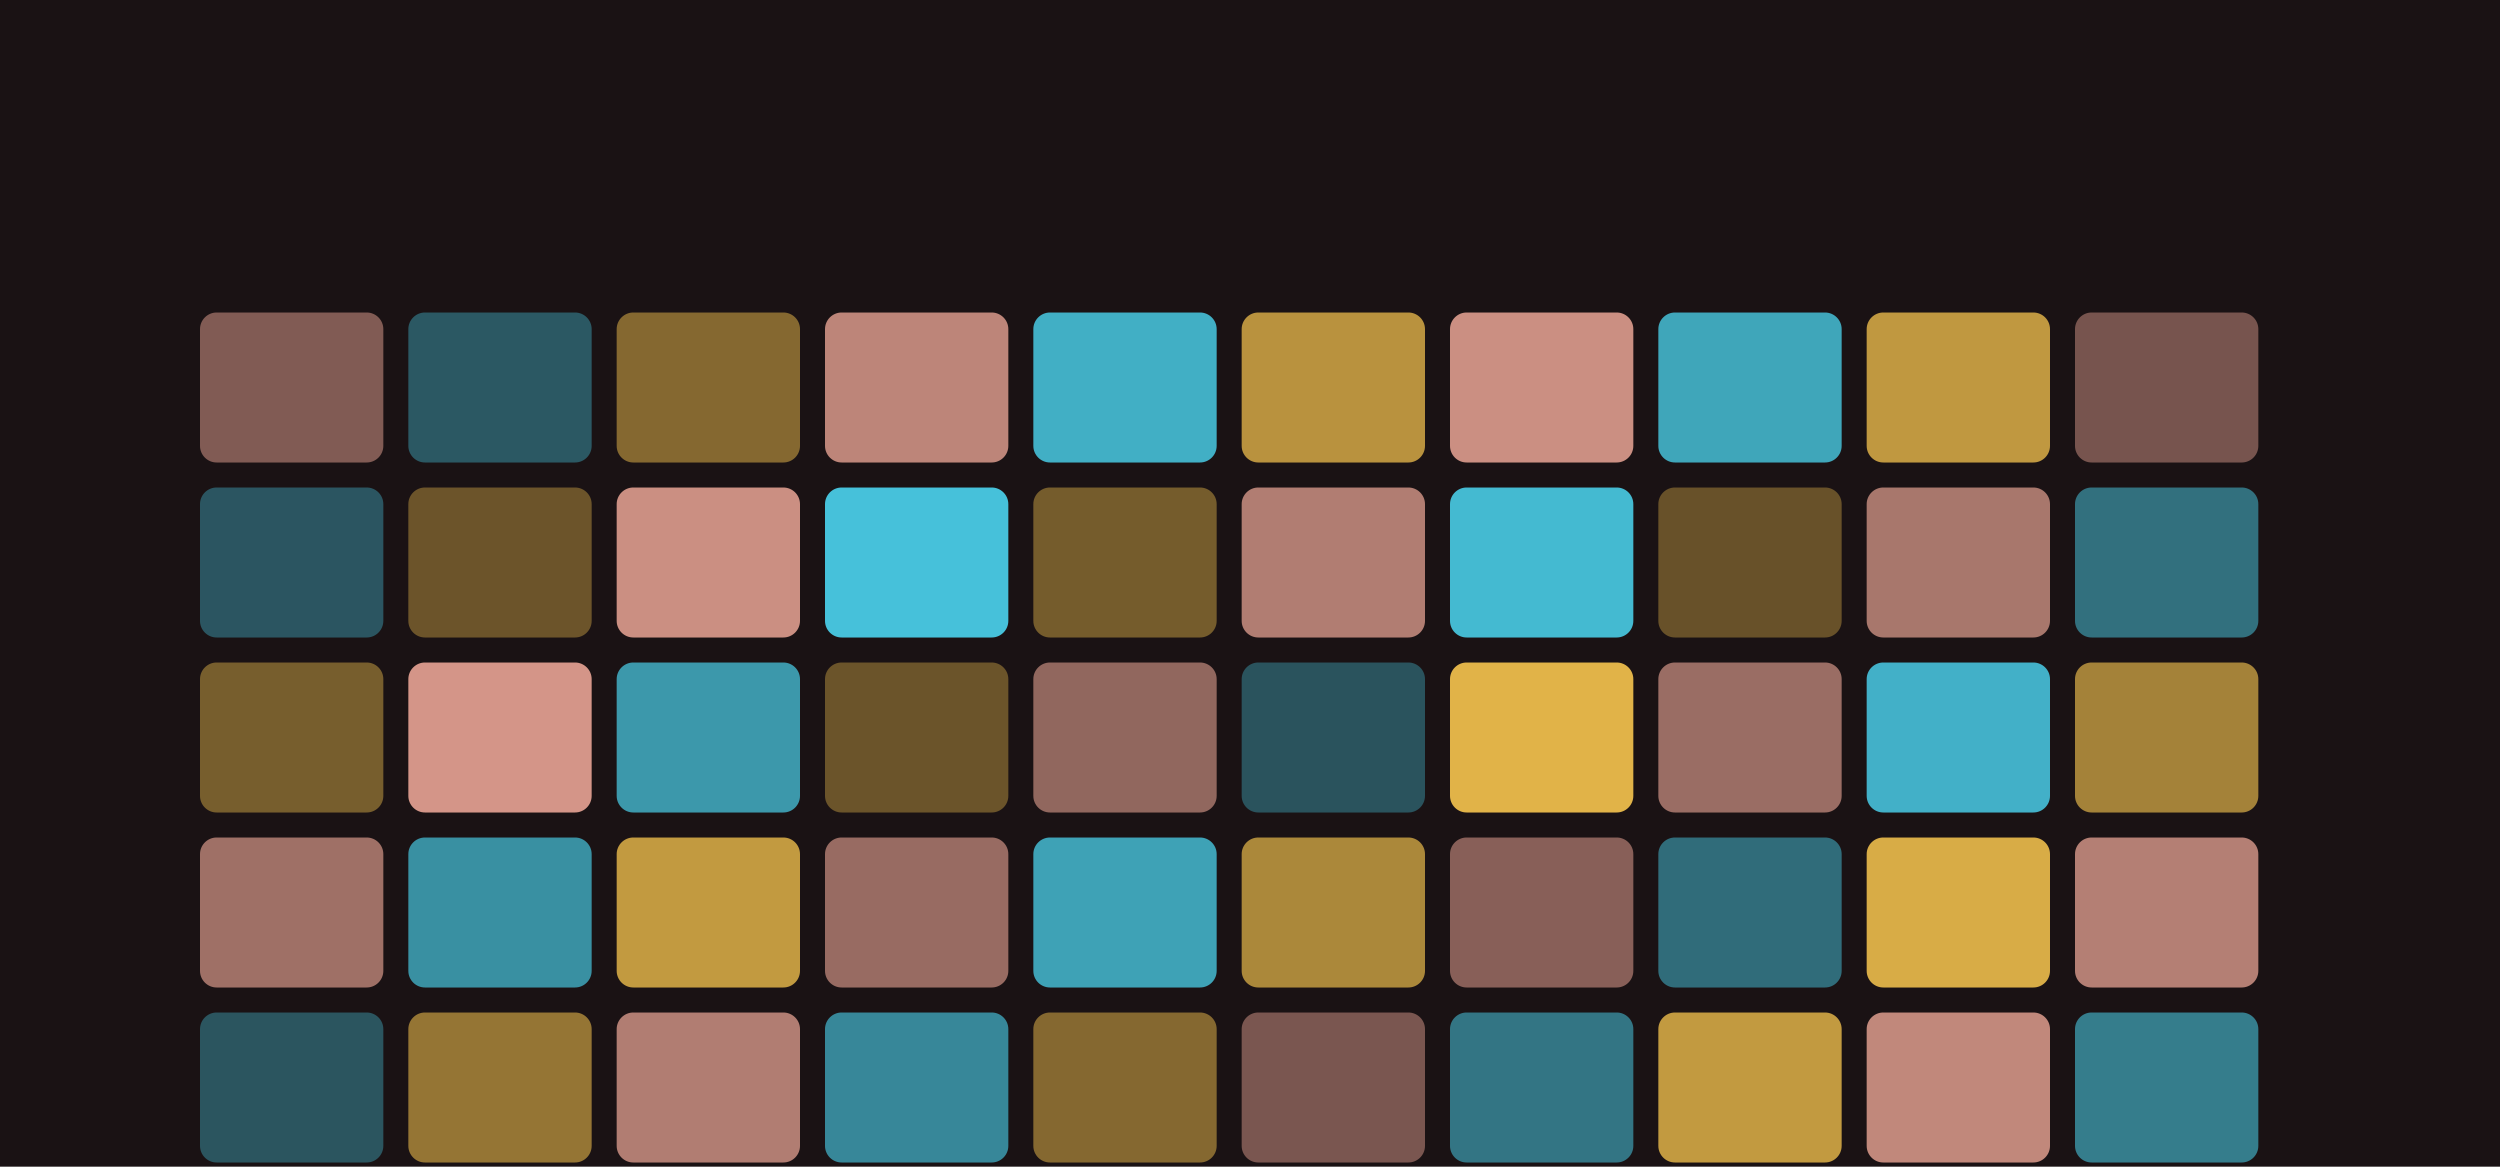
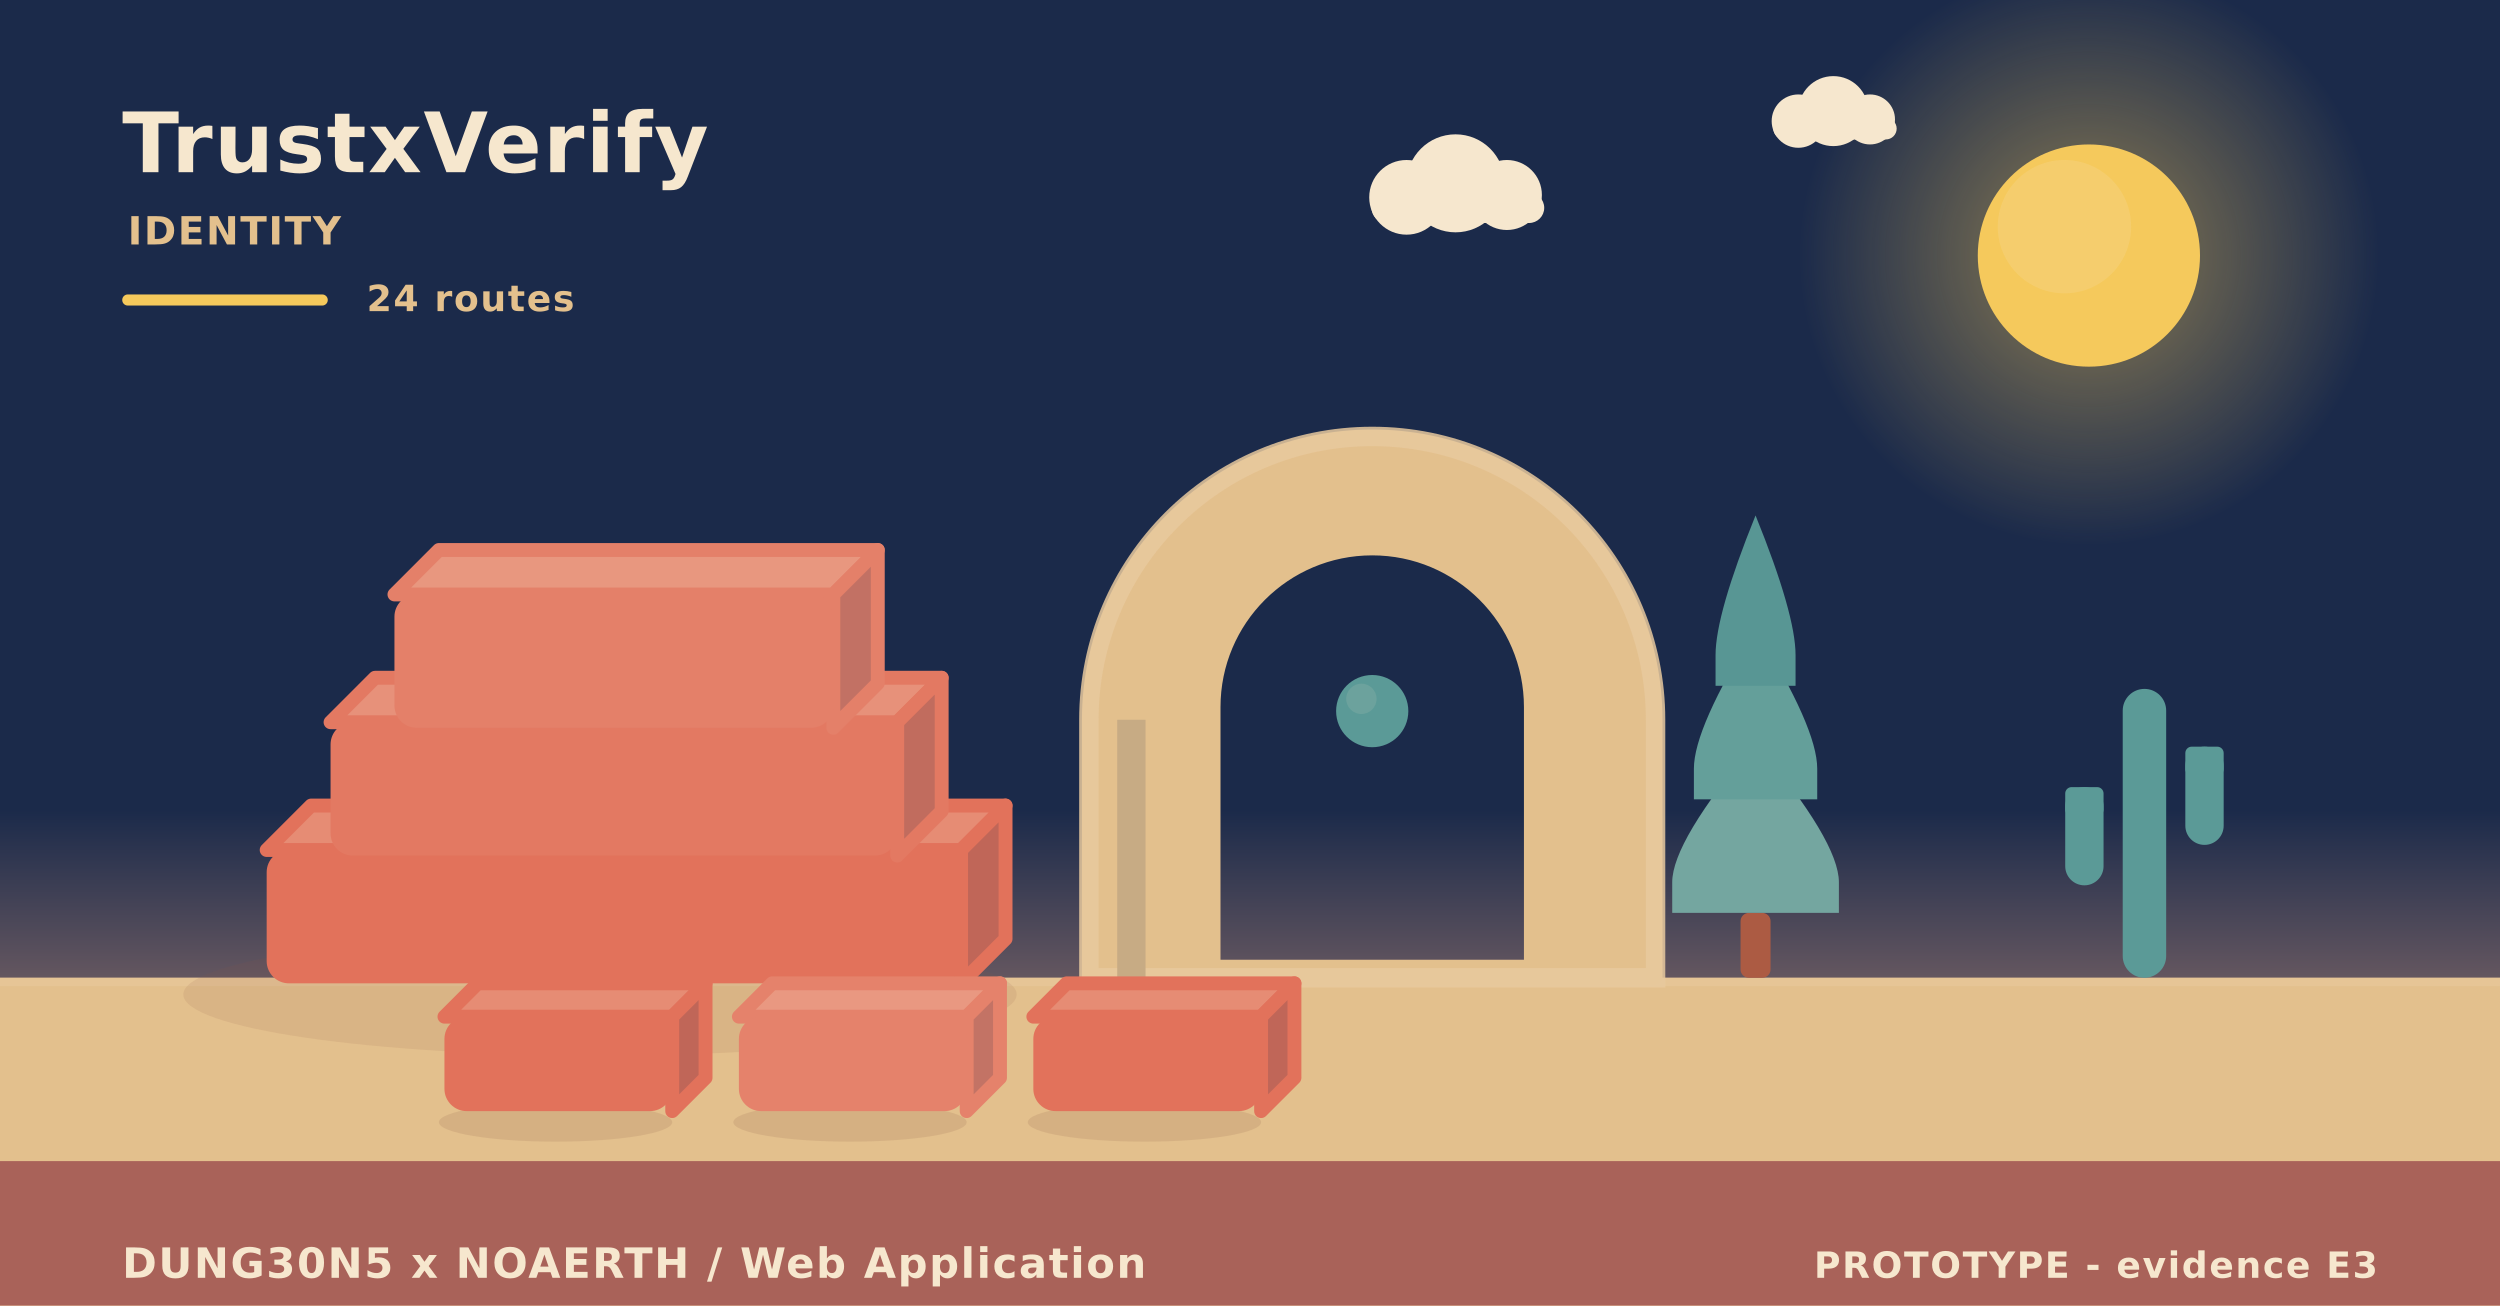
- <svg xmlns="http://www.w3.org/2000/svg" viewBox="0 0 1200 560" width="1200" height="560" role="img" aria-label="TrustxVerify hero">
-   <rect width="1200" height="560" fill="#1a1214" />
-   <defs>
-     <linearGradient id="gh" x1="0" y1="0" x2="1" y2="1">
-       <stop offset="0%" stop-color="#ffb4a2" />
-       <stop offset="100%" stop-color="#48cae4" />
-     </linearGradient>
-   </defs>
-   <rect x="96.00" y="150.00" width="88.00" height="72.00" rx="8.00" fill="#ffb4a2" opacity="0.45" />
-   <rect x="196.00" y="150.00" width="88.00" height="72.00" rx="8.00" fill="#48cae4" opacity="0.38" />
-   <rect x="296.00" y="150.00" width="88.00" height="72.00" rx="8.00" fill="#f9c74f" opacity="0.48" />
-   <rect x="396.00" y="150.00" width="88.00" height="72.00" rx="8.00" fill="#ffb4a2" opacity="0.71" />
-   <rect x="496.00" y="150.00" width="88.00" height="72.00" rx="8.00" fill="#48cae4" opacity="0.85" />
-   <rect x="596.00" y="150.00" width="88.00" height="72.00" rx="8.00" fill="#f9c74f" opacity="0.71" />
-   <rect x="696.00" y="150.00" width="88.00" height="72.00" rx="8.00" fill="#ffb4a2" opacity="0.77" />
-   <rect x="796.00" y="150.00" width="88.00" height="72.00" rx="8.00" fill="#48cae4" opacity="0.80" />
-   <rect x="896.00" y="150.00" width="88.00" height="72.00" rx="8.00" fill="#f9c74f" opacity="0.74" />
-   <rect x="996.00" y="150.00" width="88.00" height="72.00" rx="8.00" fill="#ffb4a2" opacity="0.41" />
-   <rect x="96.00" y="234.00" width="88.00" height="72.00" rx="8.00" fill="#48cae4" opacity="0.37" />
-   <rect x="196.00" y="234.00" width="88.00" height="72.00" rx="8.00" fill="#f9c74f" opacity="0.37" />
-   <rect x="296.00" y="234.00" width="88.00" height="72.00" rx="8.00" fill="#ffb4a2" opacity="0.77" />
-   <rect x="396.00" y="234.00" width="88.00" height="72.00" rx="8.00" fill="#48cae4" opacity="0.95" />
-   <rect x="496.00" y="234.00" width="88.00" height="72.00" rx="8.00" fill="#f9c74f" opacity="0.41" />
-   <rect x="596.00" y="234.00" width="88.00" height="72.00" rx="8.00" fill="#ffb4a2" opacity="0.66" />
-   <rect x="696.00" y="234.00" width="88.00" height="72.00" rx="8.00" fill="#48cae4" opacity="0.91" />
-   <rect x="796.00" y="234.00" width="88.00" height="72.00" rx="8.00" fill="#f9c74f" opacity="0.35" />
-   <rect x="896.00" y="234.00" width="88.00" height="72.00" rx="8.00" fill="#ffb4a2" opacity="0.62" />
-   <rect x="996.00" y="234.00" width="88.00" height="72.00" rx="8.00" fill="#48cae4" opacity="0.51" />
-   <rect x="96.00" y="318.00" width="88.00" height="72.00" rx="8.00" fill="#f9c74f" opacity="0.42" />
-   <rect x="196.00" y="318.00" width="88.00" height="72.00" rx="8.00" fill="#ffb4a2" opacity="0.81" />
-   <rect x="296.00" y="318.00" width="88.00" height="72.00" rx="8.00" fill="#48cae4" opacity="0.73" />
-   <rect x="396.00" y="318.00" width="88.00" height="72.00" rx="8.00" fill="#f9c74f" opacity="0.36" />
-   <rect x="496.00" y="318.00" width="88.00" height="72.00" rx="8.00" fill="#ffb4a2" opacity="0.52" />
-   <rect x="596.00" y="318.00" width="88.00" height="72.00" rx="8.00" fill="#48cae4" opacity="0.35" />
-   <rect x="696.00" y="318.00" width="88.00" height="72.00" rx="8.00" fill="#f9c74f" opacity="0.89" />
-   <rect x="796.00" y="318.00" width="88.00" height="72.00" rx="8.00" fill="#ffb4a2" opacity="0.56" />
-   <rect x="896.00" y="318.00" width="88.00" height="72.00" rx="8.00" fill="#48cae4" opacity="0.86" />
-   <rect x="996.00" y="318.00" width="88.00" height="72.00" rx="8.00" fill="#f9c74f" opacity="0.62" />
-   <rect x="96.00" y="402.00" width="88.00" height="72.00" rx="8.00" fill="#ffb4a2" opacity="0.58" />
-   <rect x="196.00" y="402.00" width="88.00" height="72.00" rx="8.00" fill="#48cae4" opacity="0.68" />
-   <rect x="296.00" y="402.00" width="88.00" height="72.00" rx="8.00" fill="#f9c74f" opacity="0.75" />
-   <rect x="396.00" y="402.00" width="88.00" height="72.00" rx="8.00" fill="#ffb4a2" opacity="0.55" />
-   <rect x="496.00" y="402.00" width="88.00" height="72.00" rx="8.00" fill="#48cae4" opacity="0.78" />
-   <rect x="596.00" y="402.00" width="88.00" height="72.00" rx="8.00" fill="#f9c74f" opacity="0.65" />
-   <rect x="696.00" y="402.00" width="88.00" height="72.00" rx="8.00" fill="#ffb4a2" opacity="0.48" />
-   <rect x="796.00" y="402.00" width="88.00" height="72.00" rx="8.00" fill="#48cae4" opacity="0.49" />
-   <rect x="896.00" y="402.00" width="88.00" height="72.00" rx="8.00" fill="#f9c74f" opacity="0.85" />
-   <rect x="996.00" y="402.00" width="88.00" height="72.00" rx="8.00" fill="#ffb4a2" opacity="0.67" />
-   <rect x="96.00" y="486.00" width="88.00" height="72.00" rx="8.00" fill="#48cae4" opacity="0.36" />
-   <rect x="196.00" y="486.00" width="88.00" height="72.00" rx="8.00" fill="#f9c74f" opacity="0.55" />
-   <rect x="296.00" y="486.00" width="88.00" height="72.00" rx="8.00" fill="#ffb4a2" opacity="0.66" />
-   <rect x="396.00" y="486.00" width="88.00" height="72.00" rx="8.00" fill="#48cae4" opacity="0.64" />
-   <rect x="496.00" y="486.00" width="88.00" height="72.00" rx="8.00" fill="#f9c74f" opacity="0.48" />
-   <rect x="596.00" y="486.00" width="88.00" height="72.00" rx="8.00" fill="#ffb4a2" opacity="0.42" />
-   <rect x="696.00" y="486.00" width="88.00" height="72.00" rx="8.00" fill="#48cae4" opacity="0.54" />
-   <rect x="796.00" y="486.00" width="88.00" height="72.00" rx="8.00" fill="#f9c74f" opacity="0.75" />
-   <rect x="896.00" y="486.00" width="88.00" height="72.00" rx="8.00" fill="#ffb4a2" opacity="0.73" />
-   <rect x="996.00" y="486.00" width="88.00" height="72.00" rx="8.00" fill="#48cae4" opacity="0.58" />
+ <svg xmlns="http://www.w3.org/2000/svg" width="900" height="470" viewBox="0 0 900 470" role="img" aria-label="TrustxVerify - identity">
+   <linearGradient id="skyh" x1="0" y1="0" x2="0" y2="1">
+     <stop offset="0" stop-color="#1b2a4a" />
+     <stop offset="0.62" stop-color="#1b2a4a" />
+     <stop offset="1" stop-color="#f3ad8a" />
+   </linearGradient>
+   <rect width="900" height="470" fill="url(#skyh)" />
+   <radialGradient id="sunh">
+     <stop offset="0.35" stop-color="#f5c95c" stop-opacity="0.34" />
+     <stop offset="1" stop-color="#f5c95c" stop-opacity="0" />
+   </radialGradient>
+   <circle cx="752" cy="92" r="104" fill="url(#sunh)" />
+   <circle cx="752" cy="92" r="40" fill="#f5c95c" />
+   <circle cx="743.2" cy="81.6" r="24" fill="#f5d27e" opacity="0.5" />
+   <g>
+     <circle cx="524" cy="66" r="17.64" fill="#f6e7ce" />
+     <circle cx="506.36" cy="71.04" r="13.44" fill="#f6e7ce" />
+     <circle cx="542.48" cy="70.2" r="12.6" fill="#f6e7ce" />
+     <rect x="493.76" y="69.36" width="62.16" height="10.92" rx="5.46" fill="#f6e7ce" />
+   </g>
+   <g>
+     <circle cx="660" cy="40" r="12.6" fill="#f6e7ce" />
+     <circle cx="647.4" cy="43.6" r="9.6" fill="#f6e7ce" />
+     <circle cx="673.2" cy="43" r="9" fill="#f6e7ce" />
+     <rect x="638.4" y="42.4" width="44.4" height="7.8" rx="3.9" fill="#f6e7ce" />
+   </g>
+   <rect x="0" y="352" width="900" height="118" fill="#e3c08d" />
+   <rect x="0" y="352" width="900" height="3" fill="#e6c596" />
+   <text x="44" y="62" font-family="Verdana,DejaVu Sans,sans-serif" font-size="30" font-weight="700" letter-spacing="0.6" fill="#f6e7ce" text-anchor="start">TrustxVerify</text>
+   <text x="46" y="88" font-family="Verdana,DejaVu Sans,sans-serif" font-size="14" font-weight="700" letter-spacing="0.6" fill="#e3c08d" text-anchor="start">IDENTITY</text>
+   <rect x="44" y="106" width="74" height="4" rx="2" fill="#f5c95c" />
+   <text x="132" y="112" font-family="Verdana,DejaVu Sans,sans-serif" font-size="13" font-weight="700" letter-spacing="0.6" fill="#e3c08d" text-anchor="start">24 routes</text>
+   <ellipse cx="216" cy="358" rx="150" ry="22" fill="rgba(138,90,68,0.11)" />
+   <path d="M96,306 L346,306 L362,290 L112,290 Z" fill="#e68c74" stroke="#e2725b" stroke-width="5" stroke-linejoin="round" />
+   <path d="M346,306 L362,290 L362,338 L346,354 Z" fill="#c06658" stroke="#e2725b" stroke-width="5" stroke-linejoin="round" />
+   <rect x="96" y="306" width="250" height="48" rx="8" fill="#e2725b" />
+   <path d="M119,260 L323,260 L339,244 L135,244 Z" fill="#e7917a" stroke="#e37962" stroke-width="5" stroke-linejoin="round" />
+   <path d="M323,260 L339,244 L339,292 L323,308 Z" fill="#c16c5e" stroke="#e37962" stroke-width="5" stroke-linejoin="round" />
+   <rect x="119" y="260" width="204" height="48" rx="8" fill="#e37962" />
+   <path d="M142,214 L300,214 L316,198 L158,198 Z" fill="#e8977f" stroke="#e48069" stroke-width="5" stroke-linejoin="round" />
+   <path d="M300,214 L316,198 L316,246 L300,262 Z" fill="#c27164" stroke="#e48069" stroke-width="5" stroke-linejoin="round" />
+   <rect x="142" y="214" width="158" height="48" rx="8" fill="#e48069" />
+   <path d="M392,352 L392,259.12 A102,102 0 0 1 596,259.12 L596,352 Z M436.88,348 L436.88,254.55 A57.12,57.12 0 0 1 551.12,254.55 L551.12,348 Z" fill="#e3c08d" fill-rule="evenodd" stroke="#e3c08d" stroke-width="5" stroke-linejoin="round" />
+   <path d="M392,352 L392,259.12 A102,102 0 0 1 596,259.12 L596,352 Z" fill="none" stroke="#e8c99d" stroke-width="7" stroke-linecap="round" opacity="0.85" />
+   <rect x="402.2" y="259.12" width="10.2" height="92.88" fill="#c7ab84" />
+   <circle cx="494" cy="256" r="13" fill="#5b9a97" />
+   <circle cx="490.1" cy="251.58" r="5.46" fill="#7aa9a2" opacity="0.55" />
+   <rect x="626.6" y="328.64" width="10.8" height="23.36" rx="3" fill="#ac5b43" />
+   <path d="M632,267.32 Q602,302.89 602,317.6 Q602,328.64 602,328.64 L662,328.64 Q662,328.64 662,317.6 Q662,302.89 632,267.32 Z" fill="#74a6a0" />
+   <path d="M632,226.44 Q609.8,262.01 609.8,276.72 Q609.8,287.76 609.8,287.76 L654.2,287.76 Q654.2,287.76 654.2,276.72 Q654.2,262.01 632,226.44 Z" fill="#649f9a" />
+   <path d="M632,185.56 Q617.6,221.13 617.6,235.84 Q617.6,246.88 617.6,246.88 L646.4,246.88 Q646.4,246.88 646.4,235.84 Q646.4,221.13 632,185.56 Z" fill="#589694" />
+   <rect x="764.18" y="248" width="15.64" height="104" rx="7.82" fill="#5b9a97" />
+   <rect x="743.48" y="283.36" width="13.8" height="35.36" rx="6.9" fill="#5b9a97" />
+   <rect x="743.48" y="283.36" width="13.8" height="10.4" rx="2.3" fill="#5b9a97" />
+   <rect x="786.72" y="268.8" width="13.8" height="35.36" rx="6.9" fill="#5b9a97" />
+   <rect x="786.72" y="268.8" width="13.8" height="10.4" rx="2.3" fill="#5b9a97" />
+   <ellipse cx="200" cy="404" rx="42" ry="7" fill="rgba(138,90,68,0.15)" />
+   <path d="M160,366 L242,366 L254,354 L172,354 Z" fill="#e68c74" stroke="#e2725b" stroke-width="5" stroke-linejoin="round" />
+   <path d="M242,366 L254,354 L254,388 L242,400 Z" fill="#c06658" stroke="#e2725b" stroke-width="5" stroke-linejoin="round" />
+   <rect x="160" y="366" width="82" height="34" rx="8" fill="#e2725b" />
+   <ellipse cx="306" cy="404" rx="42" ry="7" fill="rgba(138,90,68,0.15)" />
+   <path d="M266,366 L348,366 L360,354 L278,354 Z" fill="#e99881" stroke="#e5826b" stroke-width="5" stroke-linejoin="round" />
+   <path d="M348,366 L360,354 L360,388 L348,400 Z" fill="#c37365" stroke="#e5826b" stroke-width="5" stroke-linejoin="round" />
+   <rect x="266" y="366" width="82" height="34" rx="8" fill="#e5826b" />
+   <ellipse cx="412" cy="404" rx="42" ry="7" fill="rgba(138,90,68,0.15)" />
+   <path d="M372,366 L454,366 L466,354 L384,354 Z" fill="#e68c74" stroke="#e2725b" stroke-width="5" stroke-linejoin="round" />
+   <path d="M454,366 L466,354 L466,388 L454,400 Z" fill="#c06658" stroke="#e2725b" stroke-width="5" stroke-linejoin="round" />
+   <rect x="372" y="366" width="82" height="34" rx="8" fill="#e2725b" />
+   <rect x="0" y="418" width="900" height="52" rx="0" fill="#a65c56" opacity="0.94" />
+   <text x="44" y="460" font-family="Verdana,DejaVu Sans,sans-serif" font-size="15" font-weight="700" letter-spacing="0.6" fill="#f6e7ce" text-anchor="start">DUNG30N5 x NOAERTH  /  Web Application</text>
+   <text x="856" y="460" font-family="Verdana,DejaVu Sans,sans-serif" font-size="13" font-weight="700" letter-spacing="0.6" fill="#f6e7ce" text-anchor="end">PROTOTYPE  -  evidence E3</text>
</svg>
